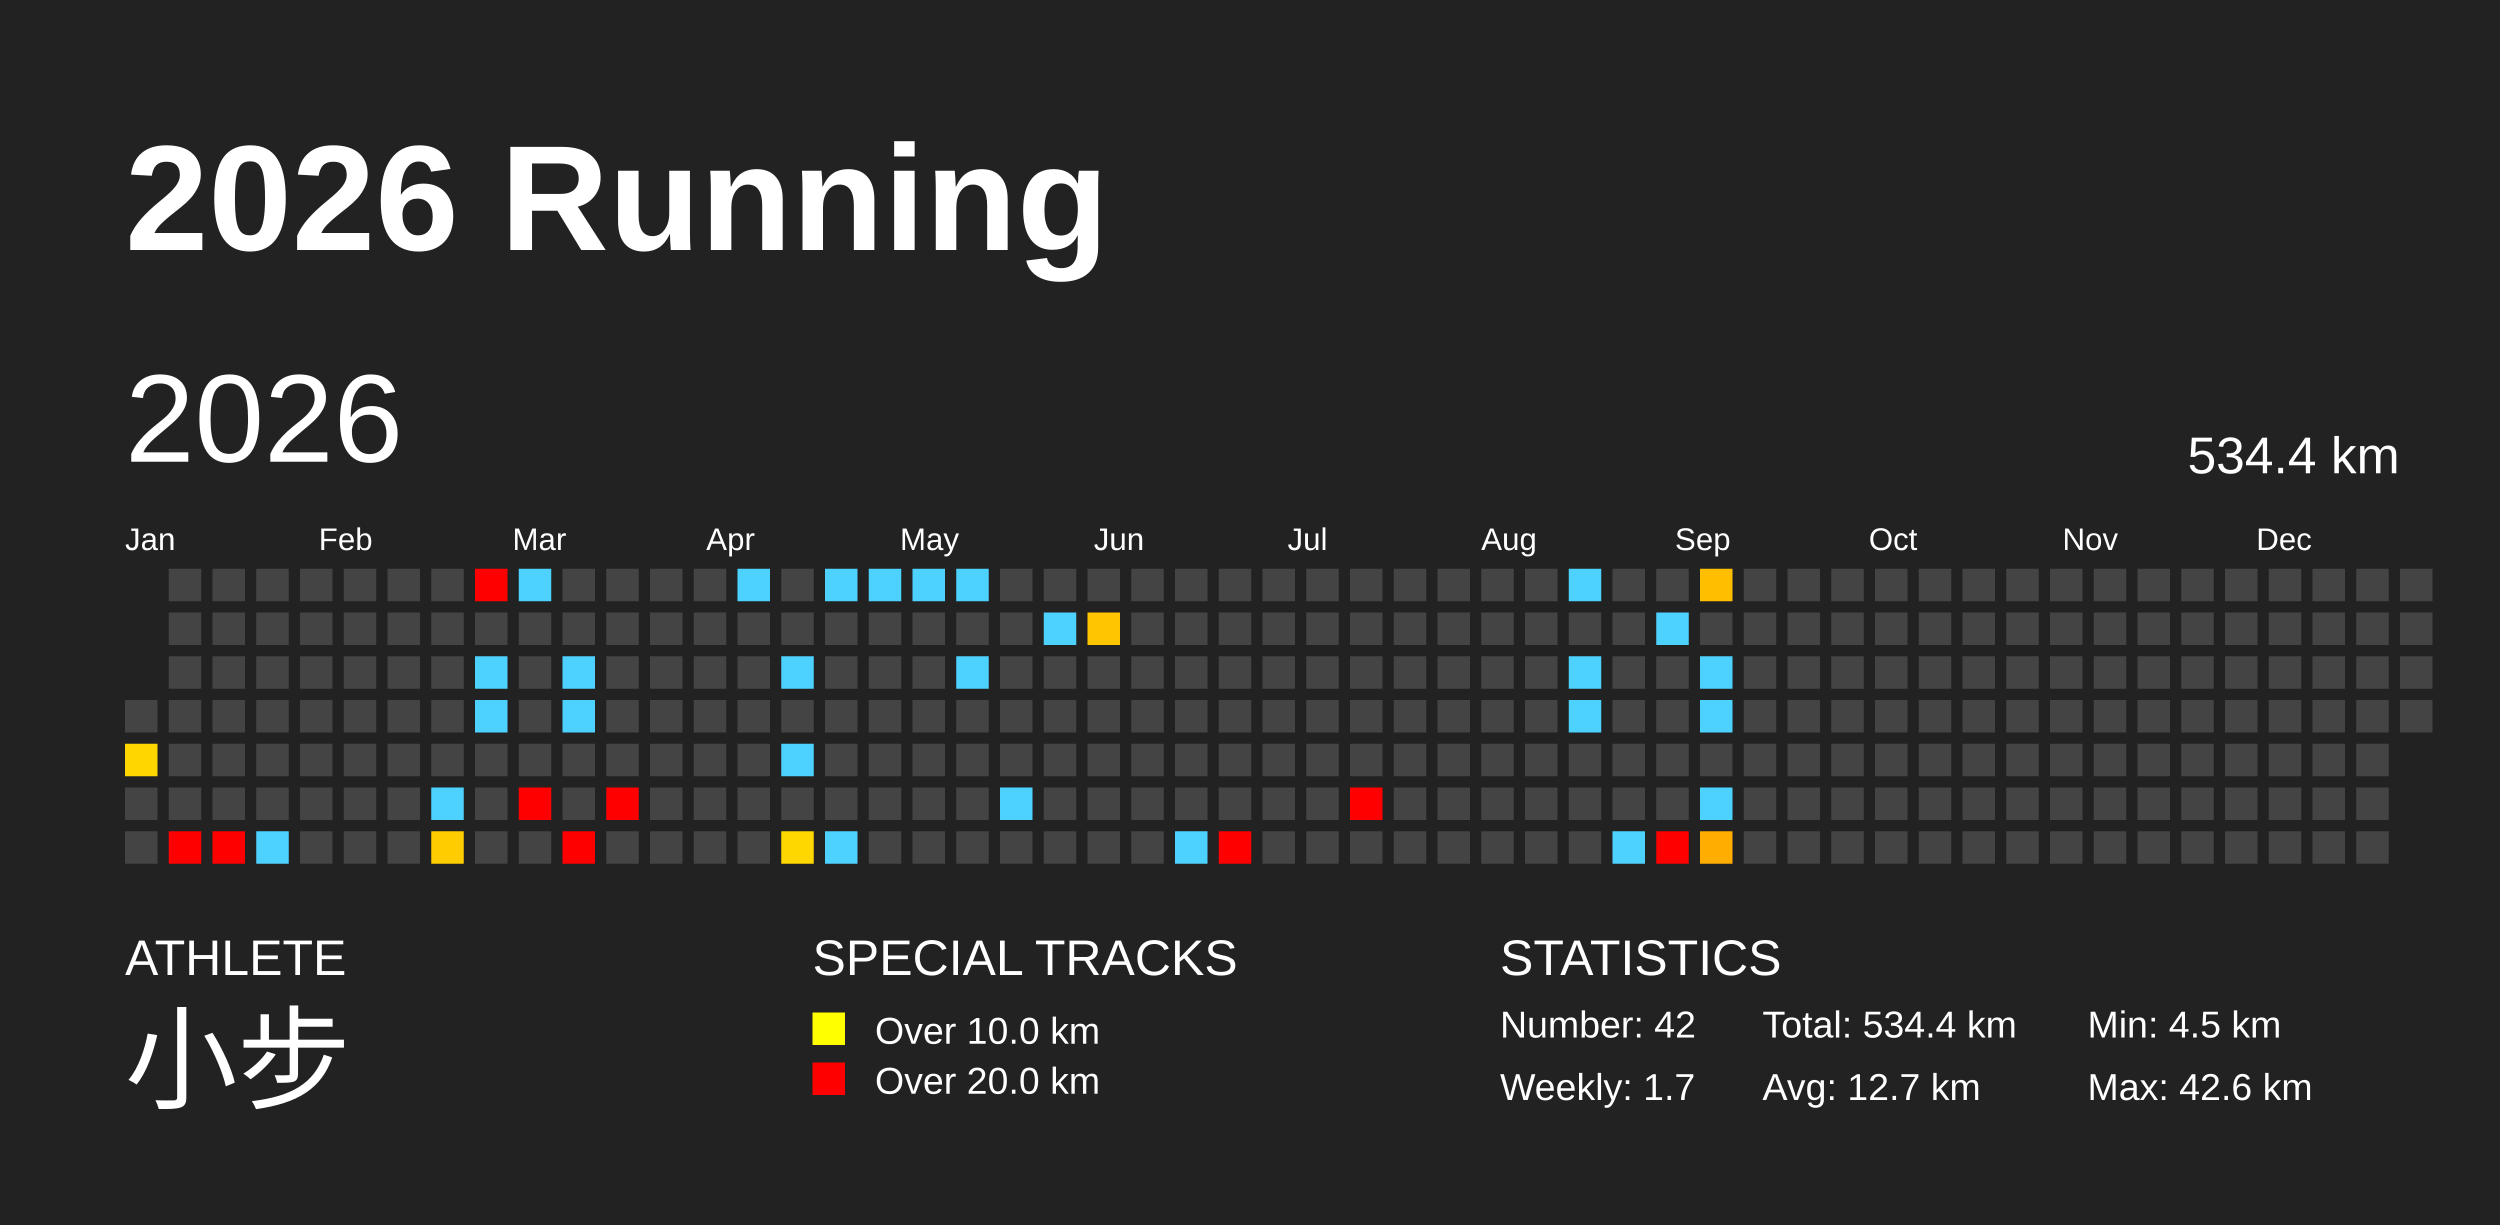
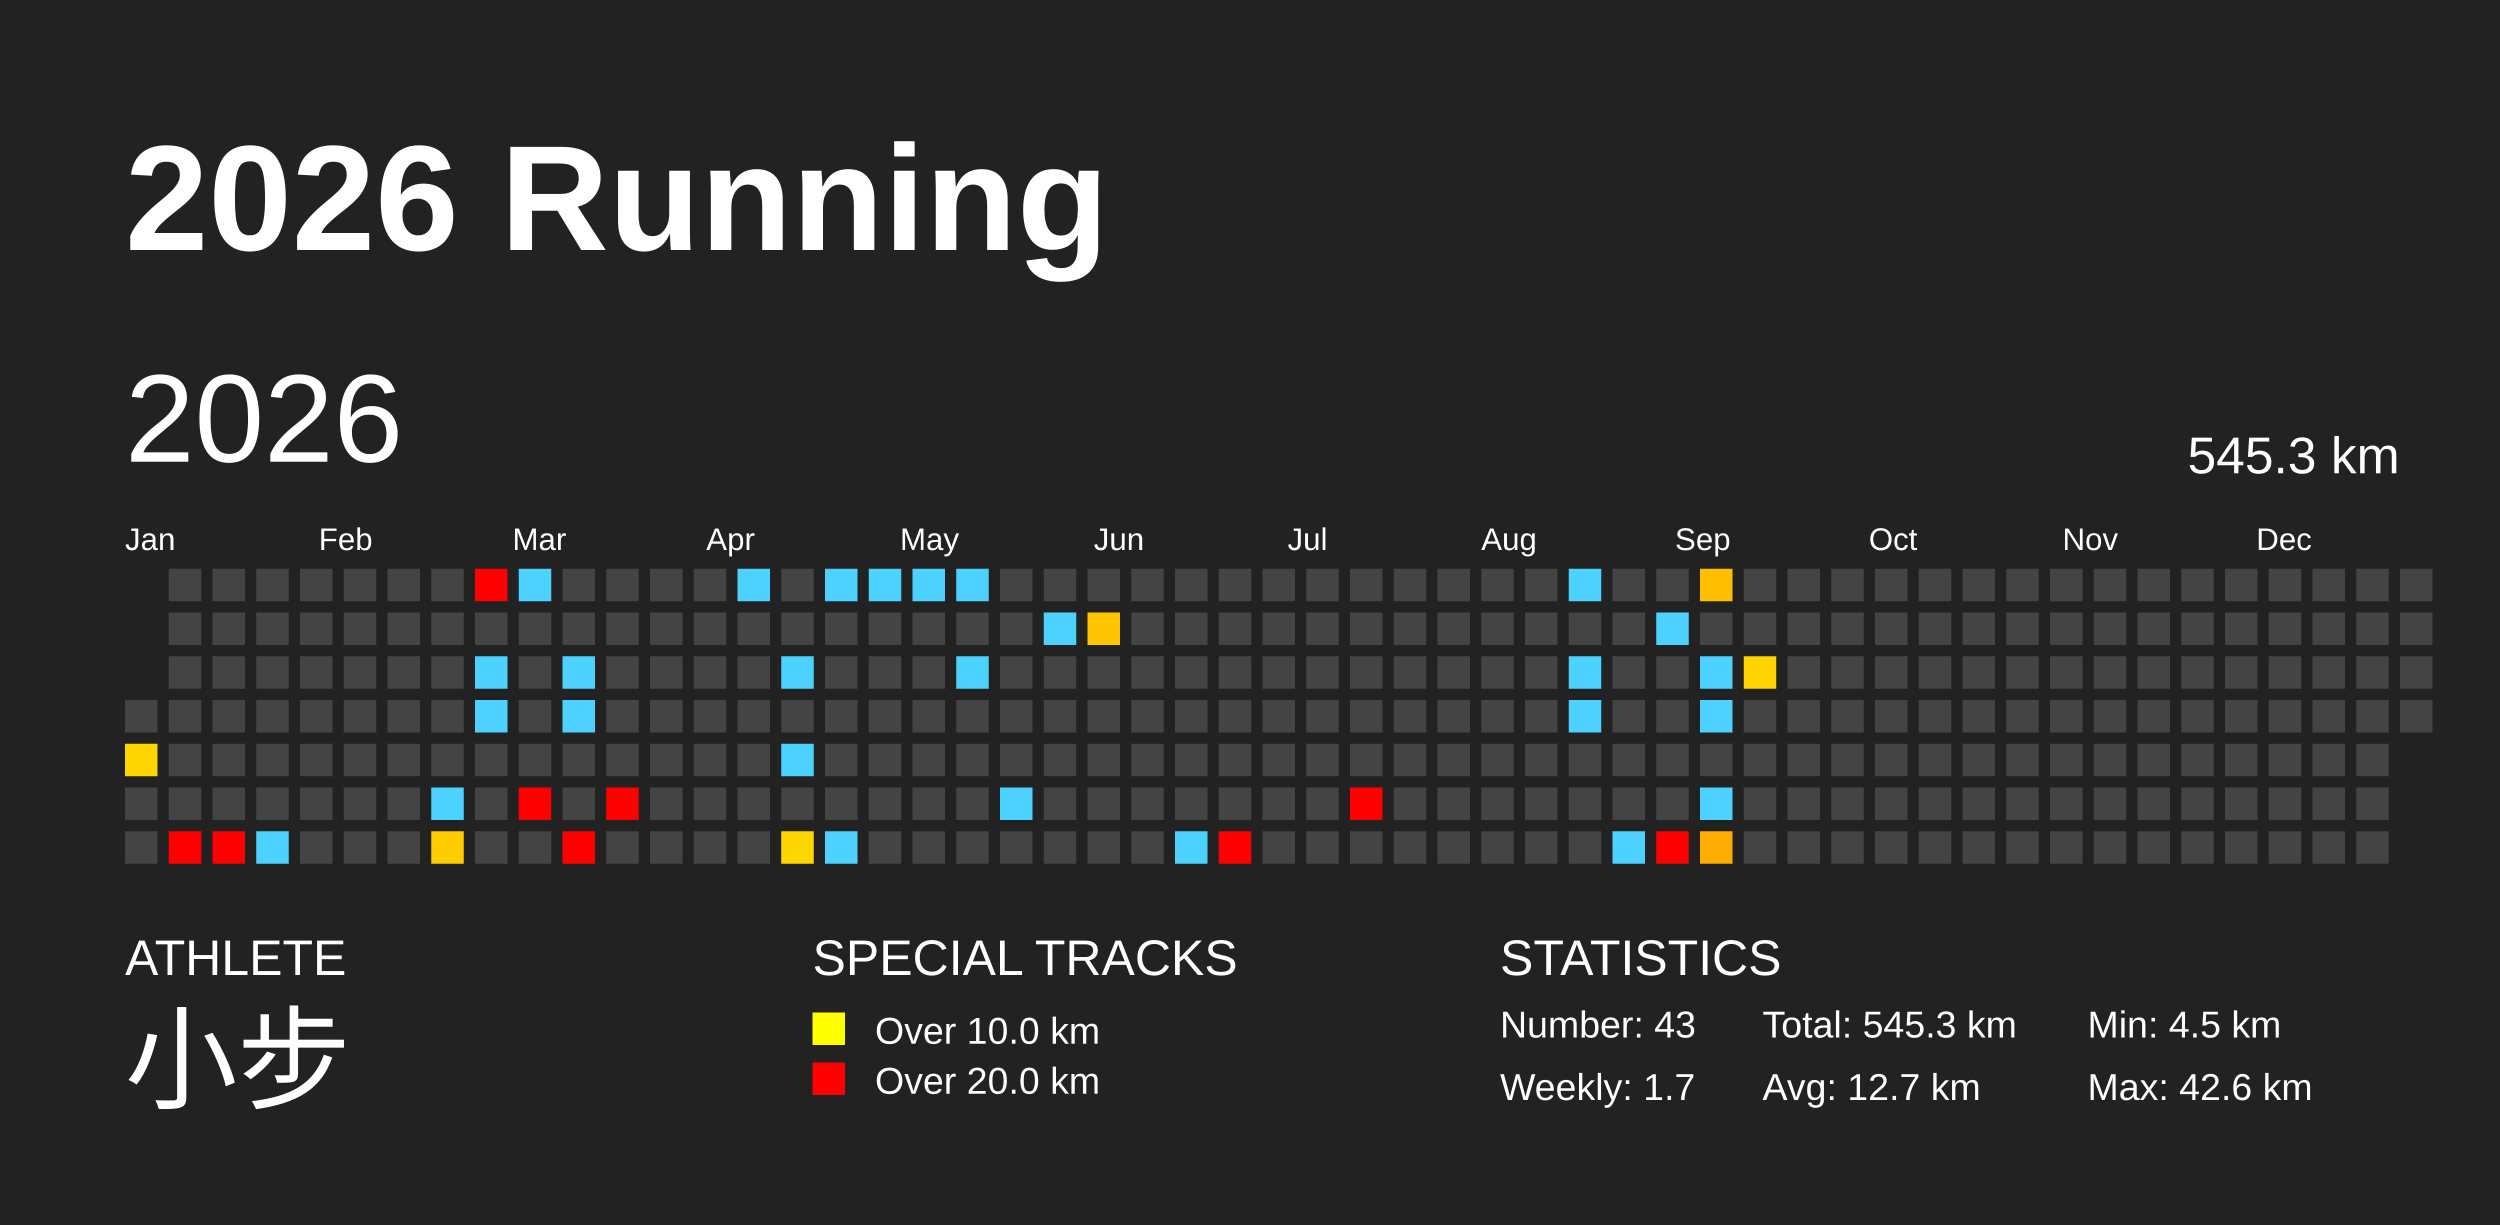
<svg xmlns="http://www.w3.org/2000/svg" baseProfile="full" height="98mm" version="1.1" viewBox="0,0,200,98" width="200mm">
  <defs />
  <rect fill="#222222" height="98" width="200" x="0" y="0" />
  <text fill="#FFFFFF" style="font-size:12px; font-family:Arial; font-weight:bold;" x="10" y="20">2026 Running</text>
  <text fill="#FFFFFF" style="font-size:4px; font-family:Arial" x="10" y="78">ATHLETE</text>
  <text fill="#FFFFFF" style="font-size:9px; font-family:Arial" x="10" y="88">小步</text>
  <text fill="#FFFFFF" style="font-size:4px; font-family:Arial" x="65" y="78">SPECIAL TRACKS</text>
  <rect fill="yellow" height="2.6" width="2.6" x="65" y="81" />
  <text fill="#FFFFFF" style="font-size:3px; font-family:Arial" x="70" y="83.5">Over 10.0 km</text>
  <rect fill="red" height="2.6" width="2.6" x="65" y="85" />
  <text fill="#FFFFFF" style="font-size:3px; font-family:Arial" x="70" y="87.5">Over 20.0 km</text>
  <text fill="#FFFFFF" style="font-size:4px; font-family:Arial" x="120" y="78">STATISTICS</text>
-   <text fill="#FFFFFF" style="font-size:3px; font-family:Arial" x="120" y="83">Number: 42</text>
+   <text fill="#FFFFFF" style="font-size:3px; font-family:Arial" x="120" y="83">Number: 43</text>
  <text fill="#FFFFFF" style="font-size:3px; font-family:Arial" x="120" y="88">Weekly: 1.7</text>
-   <text fill="#FFFFFF" style="font-size:3px; font-family:Arial" x="141" y="83">Total: 534.4 km</text>
+   <text fill="#FFFFFF" style="font-size:3px; font-family:Arial" x="141" y="83">Total: 545.3 km</text>
  <text fill="#FFFFFF" style="font-size:3px; font-family:Arial" x="141" y="88">Avg: 12.7 km</text>
  <text fill="#FFFFFF" style="font-size:3px; font-family:Arial" x="167" y="83">Min: 4.5 km</text>
  <text fill="#FFFFFF" style="font-size:3px; font-family:Arial" x="167" y="88">Max: 42.6 km</text>
  <text dominant-baseline="hanging" fill="#FFFFFF" style="font-size:10.0px; font-family:Arial;" x="10" y="30">2026</text>
-   <text dominant-baseline="hanging" fill="#FFFFFF" style="font-size:4.125px; font-family:Arial;" x="175" y="35">534.4 km</text>
+   <text dominant-baseline="hanging" fill="#FFFFFF" style="font-size:4.125px; font-family:Arial;" x="175" y="35">545.3 km</text>
  <text fill="#FFFFFF" style="font-size:2.5px; font-family:Arial" x="10.0" y="44">Jan</text>
  <text fill="#FFFFFF" style="font-size:2.5px; font-family:Arial" x="25.5" y="44">Feb</text>
  <text fill="#FFFFFF" style="font-size:2.5px; font-family:Arial" x="41.0" y="44">Mar</text>
  <text fill="#FFFFFF" style="font-size:2.5px; font-family:Arial" x="56.5" y="44">Apr</text>
  <text fill="#FFFFFF" style="font-size:2.5px; font-family:Arial" x="72.0" y="44">May</text>
  <text fill="#FFFFFF" style="font-size:2.5px; font-family:Arial" x="87.5" y="44">Jun</text>
  <text fill="#FFFFFF" style="font-size:2.5px; font-family:Arial" x="103.0" y="44">Jul</text>
  <text fill="#FFFFFF" style="font-size:2.5px; font-family:Arial" x="118.5" y="44">Aug</text>
  <text fill="#FFFFFF" style="font-size:2.5px; font-family:Arial" x="134.0" y="44">Sep</text>
  <text fill="#FFFFFF" style="font-size:2.5px; font-family:Arial" x="149.5" y="44">Oct</text>
  <text fill="#FFFFFF" style="font-size:2.5px; font-family:Arial" x="165.0" y="44">Nov</text>
  <text fill="#FFFFFF" style="font-size:2.5px; font-family:Arial" x="180.5" y="44">Dec</text>
  <rect fill="#444444" height="2.6" width="2.6" x="10.0" y="56.0" />
  <rect fill="#ffd600" height="2.6" width="2.6" x="10.0" y="59.5" />
  <rect fill="#444444" height="2.6" width="2.6" x="10.0" y="63.0" />
  <rect fill="#444444" height="2.6" width="2.6" x="10.0" y="66.5" />
  <rect fill="#444444" height="2.6" width="2.6" x="13.5" y="45.5" />
  <rect fill="#444444" height="2.6" width="2.6" x="13.5" y="49.0" />
  <rect fill="#444444" height="2.6" width="2.6" x="13.5" y="52.5" />
  <rect fill="#444444" height="2.6" width="2.6" x="13.5" y="56.0" />
  <rect fill="#444444" height="2.6" width="2.6" x="13.5" y="59.5" />
  <rect fill="#444444" height="2.6" width="2.6" x="13.5" y="63.0" />
  <rect fill="red" height="2.6" width="2.6" x="13.5" y="66.5" />
  <rect fill="#444444" height="2.6" width="2.6" x="17.0" y="45.5" />
  <rect fill="#444444" height="2.6" width="2.6" x="17.0" y="49.0" />
  <rect fill="#444444" height="2.6" width="2.6" x="17.0" y="52.5" />
  <rect fill="#444444" height="2.6" width="2.6" x="17.0" y="56.0" />
  <rect fill="#444444" height="2.6" width="2.6" x="17.0" y="59.5" />
  <rect fill="#444444" height="2.6" width="2.6" x="17.0" y="63.0" />
  <rect fill="red" height="2.6" width="2.6" x="17.0" y="66.5" />
  <rect fill="#444444" height="2.6" width="2.6" x="20.5" y="45.5" />
  <rect fill="#444444" height="2.6" width="2.6" x="20.5" y="49.0" />
  <rect fill="#444444" height="2.6" width="2.6" x="20.5" y="52.5" />
  <rect fill="#444444" height="2.6" width="2.6" x="20.5" y="56.0" />
  <rect fill="#444444" height="2.6" width="2.6" x="20.5" y="59.5" />
  <rect fill="#444444" height="2.6" width="2.6" x="20.5" y="63.0" />
  <rect fill="#4dd2ff" height="2.6" width="2.6" x="20.5" y="66.5" />
  <rect fill="#444444" height="2.6" width="2.6" x="24.0" y="45.5" />
  <rect fill="#444444" height="2.6" width="2.6" x="24.0" y="49.0" />
  <rect fill="#444444" height="2.6" width="2.6" x="24.0" y="52.5" />
  <rect fill="#444444" height="2.6" width="2.6" x="24.0" y="56.0" />
  <rect fill="#444444" height="2.6" width="2.6" x="24.0" y="59.5" />
  <rect fill="#444444" height="2.6" width="2.6" x="24.0" y="63.0" />
  <rect fill="#444444" height="2.6" width="2.6" x="24.0" y="66.5" />
  <rect fill="#444444" height="2.6" width="2.6" x="27.5" y="45.5" />
  <rect fill="#444444" height="2.6" width="2.6" x="27.5" y="49.0" />
  <rect fill="#444444" height="2.6" width="2.6" x="27.5" y="52.5" />
  <rect fill="#444444" height="2.6" width="2.6" x="27.5" y="56.0" />
  <rect fill="#444444" height="2.6" width="2.6" x="27.5" y="59.5" />
  <rect fill="#444444" height="2.6" width="2.6" x="27.5" y="63.0" />
  <rect fill="#444444" height="2.6" width="2.6" x="27.5" y="66.5" />
  <rect fill="#444444" height="2.6" width="2.6" x="31.0" y="45.5" />
  <rect fill="#444444" height="2.6" width="2.6" x="31.0" y="49.0" />
  <rect fill="#444444" height="2.6" width="2.6" x="31.0" y="52.5" />
  <rect fill="#444444" height="2.6" width="2.6" x="31.0" y="56.0" />
  <rect fill="#444444" height="2.6" width="2.6" x="31.0" y="59.5" />
  <rect fill="#444444" height="2.6" width="2.6" x="31.0" y="63.0" />
  <rect fill="#444444" height="2.6" width="2.6" x="31.0" y="66.5" />
  <rect fill="#444444" height="2.6" width="2.6" x="34.5" y="45.5" />
  <rect fill="#444444" height="2.6" width="2.6" x="34.5" y="49.0" />
  <rect fill="#444444" height="2.6" width="2.6" x="34.5" y="52.5" />
  <rect fill="#444444" height="2.6" width="2.6" x="34.5" y="56.0" />
  <rect fill="#444444" height="2.6" width="2.6" x="34.5" y="59.5" />
  <rect fill="#4dd2ff" height="2.6" width="2.6" x="34.5" y="63.0" />
  <rect fill="#ffcc00" height="2.6" width="2.6" x="34.5" y="66.5" />
  <rect fill="red" height="2.6" width="2.6" x="38.0" y="45.5" />
  <rect fill="#444444" height="2.6" width="2.6" x="38.0" y="49.0" />
  <rect fill="#4dd2ff" height="2.6" width="2.6" x="38.0" y="52.5" />
  <rect fill="#4dd2ff" height="2.6" width="2.6" x="38.0" y="56.0" />
  <rect fill="#444444" height="2.6" width="2.6" x="38.0" y="59.5" />
  <rect fill="#444444" height="2.6" width="2.6" x="38.0" y="63.0" />
  <rect fill="#444444" height="2.6" width="2.6" x="38.0" y="66.5" />
  <rect fill="#4dd2ff" height="2.6" width="2.6" x="41.5" y="45.5" />
  <rect fill="#444444" height="2.6" width="2.6" x="41.5" y="49.0" />
  <rect fill="#444444" height="2.6" width="2.6" x="41.5" y="52.5" />
  <rect fill="#444444" height="2.6" width="2.6" x="41.5" y="56.0" />
  <rect fill="#444444" height="2.6" width="2.6" x="41.5" y="59.5" />
  <rect fill="red" height="2.6" width="2.6" x="41.5" y="63.0" />
  <rect fill="#444444" height="2.6" width="2.6" x="41.5" y="66.5" />
  <rect fill="#444444" height="2.6" width="2.6" x="45.0" y="45.5" />
  <rect fill="#444444" height="2.6" width="2.6" x="45.0" y="49.0" />
  <rect fill="#4dd2ff" height="2.6" width="2.6" x="45.0" y="52.5" />
  <rect fill="#4dd2ff" height="2.6" width="2.6" x="45.0" y="56.0" />
  <rect fill="#444444" height="2.6" width="2.6" x="45.0" y="59.5" />
  <rect fill="#444444" height="2.6" width="2.6" x="45.0" y="63.0" />
  <rect fill="red" height="2.6" width="2.6" x="45.0" y="66.5" />
  <rect fill="#444444" height="2.6" width="2.6" x="48.5" y="45.5" />
  <rect fill="#444444" height="2.6" width="2.6" x="48.5" y="49.0" />
  <rect fill="#444444" height="2.6" width="2.6" x="48.5" y="52.5" />
  <rect fill="#444444" height="2.6" width="2.6" x="48.5" y="56.0" />
  <rect fill="#444444" height="2.6" width="2.6" x="48.5" y="59.5" />
  <rect fill="red" height="2.6" width="2.6" x="48.5" y="63.0" />
  <rect fill="#444444" height="2.6" width="2.6" x="48.5" y="66.5" />
  <rect fill="#444444" height="2.6" width="2.6" x="52.0" y="45.5" />
  <rect fill="#444444" height="2.6" width="2.6" x="52.0" y="49.0" />
  <rect fill="#444444" height="2.6" width="2.6" x="52.0" y="52.5" />
  <rect fill="#444444" height="2.6" width="2.6" x="52.0" y="56.0" />
  <rect fill="#444444" height="2.6" width="2.6" x="52.0" y="59.5" />
  <rect fill="#444444" height="2.6" width="2.6" x="52.0" y="63.0" />
  <rect fill="#444444" height="2.6" width="2.6" x="52.0" y="66.5" />
  <rect fill="#444444" height="2.6" width="2.6" x="55.5" y="45.5" />
  <rect fill="#444444" height="2.6" width="2.6" x="55.5" y="49.0" />
  <rect fill="#444444" height="2.6" width="2.6" x="55.5" y="52.5" />
  <rect fill="#444444" height="2.6" width="2.6" x="55.5" y="56.0" />
  <rect fill="#444444" height="2.6" width="2.6" x="55.5" y="59.5" />
  <rect fill="#444444" height="2.6" width="2.6" x="55.5" y="63.0" />
  <rect fill="#444444" height="2.6" width="2.6" x="55.5" y="66.5" />
  <rect fill="#4dd2ff" height="2.6" width="2.6" x="59.0" y="45.5" />
  <rect fill="#444444" height="2.6" width="2.6" x="59.0" y="49.0" />
  <rect fill="#444444" height="2.6" width="2.6" x="59.0" y="52.5" />
  <rect fill="#444444" height="2.6" width="2.6" x="59.0" y="56.0" />
  <rect fill="#444444" height="2.6" width="2.6" x="59.0" y="59.5" />
  <rect fill="#444444" height="2.6" width="2.6" x="59.0" y="63.0" />
  <rect fill="#444444" height="2.6" width="2.6" x="59.0" y="66.5" />
  <rect fill="#444444" height="2.6" width="2.6" x="62.5" y="45.5" />
  <rect fill="#444444" height="2.6" width="2.6" x="62.5" y="49.0" />
  <rect fill="#4dd2ff" height="2.6" width="2.6" x="62.5" y="52.5" />
  <rect fill="#444444" height="2.6" width="2.6" x="62.5" y="56.0" />
  <rect fill="#4dd2ff" height="2.6" width="2.6" x="62.5" y="59.5" />
  <rect fill="#444444" height="2.6" width="2.6" x="62.5" y="63.0" />
  <rect fill="#ffd700" height="2.6" width="2.6" x="62.5" y="66.5" />
  <rect fill="#4dd2ff" height="2.6" width="2.6" x="66.0" y="45.5" />
  <rect fill="#444444" height="2.6" width="2.6" x="66.0" y="49.0" />
  <rect fill="#444444" height="2.6" width="2.6" x="66.0" y="52.5" />
  <rect fill="#444444" height="2.6" width="2.6" x="66.0" y="56.0" />
  <rect fill="#444444" height="2.6" width="2.6" x="66.0" y="59.5" />
  <rect fill="#444444" height="2.6" width="2.6" x="66.0" y="63.0" />
  <rect fill="#4dd2ff" height="2.6" width="2.6" x="66.0" y="66.5" />
  <rect fill="#4dd2ff" height="2.6" width="2.6" x="69.5" y="45.5" />
  <rect fill="#444444" height="2.6" width="2.6" x="69.5" y="49.0" />
  <rect fill="#444444" height="2.6" width="2.6" x="69.5" y="52.5" />
  <rect fill="#444444" height="2.6" width="2.6" x="69.5" y="56.0" />
  <rect fill="#444444" height="2.6" width="2.6" x="69.5" y="59.5" />
  <rect fill="#444444" height="2.6" width="2.6" x="69.5" y="63.0" />
  <rect fill="#444444" height="2.6" width="2.6" x="69.5" y="66.5" />
  <rect fill="#4dd2ff" height="2.6" width="2.6" x="73.0" y="45.5" />
  <rect fill="#444444" height="2.6" width="2.6" x="73.0" y="49.0" />
  <rect fill="#444444" height="2.6" width="2.6" x="73.0" y="52.5" />
  <rect fill="#444444" height="2.6" width="2.6" x="73.0" y="56.0" />
  <rect fill="#444444" height="2.6" width="2.6" x="73.0" y="59.5" />
  <rect fill="#444444" height="2.6" width="2.6" x="73.0" y="63.0" />
  <rect fill="#444444" height="2.6" width="2.6" x="73.0" y="66.5" />
  <rect fill="#4dd2ff" height="2.6" width="2.6" x="76.5" y="45.5" />
  <rect fill="#444444" height="2.6" width="2.6" x="76.5" y="49.0" />
  <rect fill="#4dd2ff" height="2.6" width="2.6" x="76.5" y="52.5" />
  <rect fill="#444444" height="2.6" width="2.6" x="76.5" y="56.0" />
  <rect fill="#444444" height="2.6" width="2.6" x="76.5" y="59.5" />
  <rect fill="#444444" height="2.6" width="2.6" x="76.5" y="63.0" />
  <rect fill="#444444" height="2.6" width="2.6" x="76.5" y="66.5" />
  <rect fill="#444444" height="2.6" width="2.6" x="80.0" y="45.5" />
  <rect fill="#444444" height="2.6" width="2.6" x="80.0" y="49.0" />
  <rect fill="#444444" height="2.6" width="2.6" x="80.0" y="52.5" />
  <rect fill="#444444" height="2.6" width="2.6" x="80.0" y="56.0" />
  <rect fill="#444444" height="2.6" width="2.6" x="80.0" y="59.5" />
  <rect fill="#4dd2ff" height="2.6" width="2.6" x="80.0" y="63.0" />
  <rect fill="#444444" height="2.6" width="2.6" x="80.0" y="66.5" />
  <rect fill="#444444" height="2.6" width="2.6" x="83.5" y="45.5" />
  <rect fill="#4dd2ff" height="2.6" width="2.6" x="83.5" y="49.0" />
  <rect fill="#444444" height="2.6" width="2.6" x="83.5" y="52.5" />
  <rect fill="#444444" height="2.6" width="2.6" x="83.5" y="56.0" />
  <rect fill="#444444" height="2.6" width="2.6" x="83.5" y="59.5" />
  <rect fill="#444444" height="2.6" width="2.6" x="83.5" y="63.0" />
  <rect fill="#444444" height="2.6" width="2.6" x="83.5" y="66.5" />
  <rect fill="#444444" height="2.6" width="2.6" x="87.0" y="45.5" />
  <rect fill="#ffc500" height="2.6" width="2.6" x="87.0" y="49.0" />
  <rect fill="#444444" height="2.6" width="2.6" x="87.0" y="52.5" />
  <rect fill="#444444" height="2.6" width="2.6" x="87.0" y="56.0" />
  <rect fill="#444444" height="2.6" width="2.6" x="87.0" y="59.5" />
  <rect fill="#444444" height="2.6" width="2.6" x="87.0" y="63.0" />
  <rect fill="#444444" height="2.6" width="2.6" x="87.0" y="66.5" />
  <rect fill="#444444" height="2.6" width="2.6" x="90.5" y="45.5" />
  <rect fill="#444444" height="2.6" width="2.6" x="90.5" y="49.0" />
  <rect fill="#444444" height="2.6" width="2.6" x="90.5" y="52.5" />
  <rect fill="#444444" height="2.6" width="2.6" x="90.5" y="56.0" />
  <rect fill="#444444" height="2.6" width="2.6" x="90.5" y="59.5" />
  <rect fill="#444444" height="2.6" width="2.6" x="90.5" y="63.0" />
  <rect fill="#444444" height="2.6" width="2.6" x="90.5" y="66.5" />
  <rect fill="#444444" height="2.6" width="2.6" x="94.0" y="45.5" />
  <rect fill="#444444" height="2.6" width="2.6" x="94.0" y="49.0" />
  <rect fill="#444444" height="2.6" width="2.6" x="94.0" y="52.5" />
  <rect fill="#444444" height="2.6" width="2.6" x="94.0" y="56.0" />
  <rect fill="#444444" height="2.6" width="2.6" x="94.0" y="59.5" />
  <rect fill="#444444" height="2.6" width="2.6" x="94.0" y="63.0" />
  <rect fill="#4dd2ff" height="2.6" width="2.6" x="94.0" y="66.5" />
  <rect fill="#444444" height="2.6" width="2.6" x="97.5" y="45.5" />
  <rect fill="#444444" height="2.6" width="2.6" x="97.5" y="49.0" />
  <rect fill="#444444" height="2.6" width="2.6" x="97.5" y="52.5" />
  <rect fill="#444444" height="2.6" width="2.6" x="97.5" y="56.0" />
  <rect fill="#444444" height="2.6" width="2.6" x="97.5" y="59.5" />
  <rect fill="#444444" height="2.6" width="2.6" x="97.5" y="63.0" />
  <rect fill="red" height="2.6" width="2.6" x="97.5" y="66.5" />
  <rect fill="#444444" height="2.6" width="2.6" x="101.0" y="45.5" />
  <rect fill="#444444" height="2.6" width="2.6" x="101.0" y="49.0" />
  <rect fill="#444444" height="2.6" width="2.6" x="101.0" y="52.5" />
  <rect fill="#444444" height="2.6" width="2.6" x="101.0" y="56.0" />
  <rect fill="#444444" height="2.6" width="2.6" x="101.0" y="59.5" />
  <rect fill="#444444" height="2.6" width="2.6" x="101.0" y="63.0" />
  <rect fill="#444444" height="2.6" width="2.6" x="101.0" y="66.5" />
  <rect fill="#444444" height="2.6" width="2.6" x="104.5" y="45.5" />
  <rect fill="#444444" height="2.6" width="2.6" x="104.5" y="49.0" />
  <rect fill="#444444" height="2.6" width="2.6" x="104.5" y="52.5" />
  <rect fill="#444444" height="2.6" width="2.6" x="104.5" y="56.0" />
  <rect fill="#444444" height="2.6" width="2.6" x="104.5" y="59.5" />
  <rect fill="#444444" height="2.6" width="2.6" x="104.5" y="63.0" />
  <rect fill="#444444" height="2.6" width="2.6" x="104.5" y="66.5" />
  <rect fill="#444444" height="2.6" width="2.6" x="108.0" y="45.5" />
  <rect fill="#444444" height="2.6" width="2.6" x="108.0" y="49.0" />
  <rect fill="#444444" height="2.6" width="2.6" x="108.0" y="52.5" />
  <rect fill="#444444" height="2.6" width="2.6" x="108.0" y="56.0" />
  <rect fill="#444444" height="2.6" width="2.6" x="108.0" y="59.5" />
  <rect fill="red" height="2.6" width="2.6" x="108.0" y="63.0" />
  <rect fill="#444444" height="2.6" width="2.6" x="108.0" y="66.5" />
  <rect fill="#444444" height="2.6" width="2.6" x="111.5" y="45.5" />
  <rect fill="#444444" height="2.6" width="2.6" x="111.5" y="49.0" />
  <rect fill="#444444" height="2.6" width="2.6" x="111.5" y="52.5" />
  <rect fill="#444444" height="2.6" width="2.6" x="111.5" y="56.0" />
  <rect fill="#444444" height="2.6" width="2.6" x="111.5" y="59.5" />
  <rect fill="#444444" height="2.6" width="2.6" x="111.5" y="63.0" />
  <rect fill="#444444" height="2.6" width="2.6" x="111.5" y="66.5" />
  <rect fill="#444444" height="2.6" width="2.6" x="115.0" y="45.5" />
  <rect fill="#444444" height="2.6" width="2.6" x="115.0" y="49.0" />
  <rect fill="#444444" height="2.6" width="2.6" x="115.0" y="52.5" />
  <rect fill="#444444" height="2.6" width="2.6" x="115.0" y="56.0" />
  <rect fill="#444444" height="2.6" width="2.6" x="115.0" y="59.5" />
  <rect fill="#444444" height="2.6" width="2.6" x="115.0" y="63.0" />
  <rect fill="#444444" height="2.6" width="2.6" x="115.0" y="66.5" />
  <rect fill="#444444" height="2.6" width="2.6" x="118.5" y="45.5" />
  <rect fill="#444444" height="2.6" width="2.6" x="118.5" y="49.0" />
  <rect fill="#444444" height="2.6" width="2.6" x="118.5" y="52.5" />
  <rect fill="#444444" height="2.6" width="2.6" x="118.5" y="56.0" />
  <rect fill="#444444" height="2.6" width="2.6" x="118.5" y="59.5" />
  <rect fill="#444444" height="2.6" width="2.6" x="118.5" y="63.0" />
  <rect fill="#444444" height="2.6" width="2.6" x="118.5" y="66.5" />
  <rect fill="#444444" height="2.6" width="2.6" x="122.0" y="45.5" />
  <rect fill="#444444" height="2.6" width="2.6" x="122.0" y="49.0" />
  <rect fill="#444444" height="2.6" width="2.6" x="122.0" y="52.5" />
  <rect fill="#444444" height="2.6" width="2.6" x="122.0" y="56.0" />
  <rect fill="#444444" height="2.6" width="2.6" x="122.0" y="59.5" />
  <rect fill="#444444" height="2.6" width="2.6" x="122.0" y="63.0" />
  <rect fill="#444444" height="2.6" width="2.6" x="122.0" y="66.5" />
  <rect fill="#4dd2ff" height="2.6" width="2.6" x="125.5" y="45.5" />
  <rect fill="#444444" height="2.6" width="2.6" x="125.5" y="49.0" />
  <rect fill="#4dd2ff" height="2.6" width="2.6" x="125.5" y="52.5" />
  <rect fill="#4dd2ff" height="2.6" width="2.6" x="125.5" y="56.0" />
  <rect fill="#444444" height="2.6" width="2.6" x="125.5" y="59.5" />
  <rect fill="#444444" height="2.6" width="2.6" x="125.5" y="63.0" />
  <rect fill="#444444" height="2.6" width="2.6" x="125.5" y="66.5" />
  <rect fill="#444444" height="2.6" width="2.6" x="129.0" y="45.5" />
  <rect fill="#444444" height="2.6" width="2.6" x="129.0" y="49.0" />
  <rect fill="#444444" height="2.6" width="2.6" x="129.0" y="52.5" />
  <rect fill="#444444" height="2.6" width="2.6" x="129.0" y="56.0" />
  <rect fill="#444444" height="2.6" width="2.6" x="129.0" y="59.5" />
  <rect fill="#444444" height="2.6" width="2.6" x="129.0" y="63.0" />
  <rect fill="#4dd2ff" height="2.6" width="2.6" x="129.0" y="66.5" />
  <rect fill="#444444" height="2.6" width="2.6" x="132.5" y="45.5" />
  <rect fill="#4dd2ff" height="2.6" width="2.6" x="132.5" y="49.0" />
  <rect fill="#444444" height="2.6" width="2.6" x="132.5" y="52.5" />
  <rect fill="#444444" height="2.6" width="2.6" x="132.5" y="56.0" />
  <rect fill="#444444" height="2.6" width="2.6" x="132.5" y="59.5" />
  <rect fill="#444444" height="2.6" width="2.6" x="132.5" y="63.0" />
  <rect fill="red" height="2.6" width="2.6" x="132.5" y="66.5" />
  <rect fill="#ffbf00" height="2.6" width="2.6" x="136.0" y="45.5" />
  <rect fill="#444444" height="2.6" width="2.6" x="136.0" y="49.0" />
  <rect fill="#4dd2ff" height="2.6" width="2.6" x="136.0" y="52.5" />
  <rect fill="#4dd2ff" height="2.6" width="2.6" x="136.0" y="56.0" />
  <rect fill="#444444" height="2.6" width="2.6" x="136.0" y="59.5" />
  <rect fill="#4dd2ff" height="2.6" width="2.6" x="136.0" y="63.0" />
  <rect fill="#ffad00" height="2.6" width="2.6" x="136.0" y="66.5" />
  <rect fill="#444444" height="2.6" width="2.6" x="139.5" y="45.5" />
  <rect fill="#444444" height="2.6" width="2.6" x="139.5" y="49.0" />
-   <rect fill="#444444" height="2.6" width="2.6" x="139.5" y="52.5" />
+   <rect fill="#ffd400" height="2.6" width="2.6" x="139.5" y="52.5" />
  <rect fill="#444444" height="2.6" width="2.6" x="139.5" y="56.0" />
  <rect fill="#444444" height="2.6" width="2.6" x="139.5" y="59.5" />
  <rect fill="#444444" height="2.6" width="2.6" x="139.5" y="63.0" />
  <rect fill="#444444" height="2.6" width="2.6" x="139.5" y="66.5" />
  <rect fill="#444444" height="2.6" width="2.6" x="143.0" y="45.5" />
  <rect fill="#444444" height="2.6" width="2.6" x="143.0" y="49.0" />
  <rect fill="#444444" height="2.6" width="2.6" x="143.0" y="52.5" />
  <rect fill="#444444" height="2.6" width="2.6" x="143.0" y="56.0" />
  <rect fill="#444444" height="2.6" width="2.6" x="143.0" y="59.5" />
  <rect fill="#444444" height="2.6" width="2.6" x="143.0" y="63.0" />
  <rect fill="#444444" height="2.6" width="2.6" x="143.0" y="66.5" />
  <rect fill="#444444" height="2.6" width="2.6" x="146.5" y="45.5" />
  <rect fill="#444444" height="2.6" width="2.6" x="146.5" y="49.0" />
  <rect fill="#444444" height="2.6" width="2.6" x="146.5" y="52.5" />
  <rect fill="#444444" height="2.6" width="2.6" x="146.5" y="56.0" />
  <rect fill="#444444" height="2.6" width="2.6" x="146.5" y="59.5" />
  <rect fill="#444444" height="2.6" width="2.6" x="146.5" y="63.0" />
  <rect fill="#444444" height="2.6" width="2.6" x="146.5" y="66.5" />
  <rect fill="#444444" height="2.6" width="2.6" x="150.0" y="45.5" />
  <rect fill="#444444" height="2.6" width="2.6" x="150.0" y="49.0" />
  <rect fill="#444444" height="2.6" width="2.6" x="150.0" y="52.5" />
  <rect fill="#444444" height="2.6" width="2.6" x="150.0" y="56.0" />
  <rect fill="#444444" height="2.6" width="2.6" x="150.0" y="59.5" />
  <rect fill="#444444" height="2.6" width="2.6" x="150.0" y="63.0" />
  <rect fill="#444444" height="2.6" width="2.6" x="150.0" y="66.5" />
  <rect fill="#444444" height="2.6" width="2.6" x="153.5" y="45.5" />
  <rect fill="#444444" height="2.6" width="2.6" x="153.5" y="49.0" />
  <rect fill="#444444" height="2.6" width="2.6" x="153.5" y="52.5" />
  <rect fill="#444444" height="2.6" width="2.6" x="153.5" y="56.0" />
  <rect fill="#444444" height="2.6" width="2.6" x="153.5" y="59.5" />
  <rect fill="#444444" height="2.6" width="2.6" x="153.5" y="63.0" />
  <rect fill="#444444" height="2.6" width="2.6" x="153.5" y="66.5" />
  <rect fill="#444444" height="2.6" width="2.6" x="157.0" y="45.5" />
  <rect fill="#444444" height="2.6" width="2.6" x="157.0" y="49.0" />
  <rect fill="#444444" height="2.6" width="2.6" x="157.0" y="52.5" />
  <rect fill="#444444" height="2.6" width="2.6" x="157.0" y="56.0" />
  <rect fill="#444444" height="2.6" width="2.6" x="157.0" y="59.5" />
  <rect fill="#444444" height="2.6" width="2.6" x="157.0" y="63.0" />
  <rect fill="#444444" height="2.6" width="2.6" x="157.0" y="66.5" />
  <rect fill="#444444" height="2.6" width="2.6" x="160.5" y="45.5" />
  <rect fill="#444444" height="2.6" width="2.6" x="160.5" y="49.0" />
  <rect fill="#444444" height="2.6" width="2.6" x="160.5" y="52.5" />
  <rect fill="#444444" height="2.6" width="2.6" x="160.5" y="56.0" />
  <rect fill="#444444" height="2.6" width="2.6" x="160.5" y="59.5" />
  <rect fill="#444444" height="2.6" width="2.6" x="160.5" y="63.0" />
  <rect fill="#444444" height="2.6" width="2.6" x="160.5" y="66.5" />
  <rect fill="#444444" height="2.6" width="2.6" x="164.0" y="45.5" />
  <rect fill="#444444" height="2.6" width="2.6" x="164.0" y="49.0" />
  <rect fill="#444444" height="2.6" width="2.6" x="164.0" y="52.5" />
  <rect fill="#444444" height="2.6" width="2.6" x="164.0" y="56.0" />
  <rect fill="#444444" height="2.6" width="2.6" x="164.0" y="59.5" />
  <rect fill="#444444" height="2.6" width="2.6" x="164.0" y="63.0" />
  <rect fill="#444444" height="2.6" width="2.6" x="164.0" y="66.5" />
  <rect fill="#444444" height="2.6" width="2.6" x="167.5" y="45.5" />
  <rect fill="#444444" height="2.6" width="2.6" x="167.5" y="49.0" />
  <rect fill="#444444" height="2.6" width="2.6" x="167.5" y="52.5" />
  <rect fill="#444444" height="2.6" width="2.6" x="167.5" y="56.0" />
  <rect fill="#444444" height="2.6" width="2.6" x="167.5" y="59.5" />
  <rect fill="#444444" height="2.6" width="2.6" x="167.5" y="63.0" />
  <rect fill="#444444" height="2.6" width="2.6" x="167.5" y="66.5" />
  <rect fill="#444444" height="2.6" width="2.6" x="171.0" y="45.5" />
  <rect fill="#444444" height="2.6" width="2.6" x="171.0" y="49.0" />
  <rect fill="#444444" height="2.6" width="2.6" x="171.0" y="52.5" />
  <rect fill="#444444" height="2.6" width="2.6" x="171.0" y="56.0" />
  <rect fill="#444444" height="2.6" width="2.6" x="171.0" y="59.5" />
  <rect fill="#444444" height="2.6" width="2.6" x="171.0" y="63.0" />
  <rect fill="#444444" height="2.6" width="2.6" x="171.0" y="66.5" />
  <rect fill="#444444" height="2.6" width="2.6" x="174.5" y="45.5" />
  <rect fill="#444444" height="2.6" width="2.6" x="174.5" y="49.0" />
  <rect fill="#444444" height="2.6" width="2.6" x="174.5" y="52.5" />
  <rect fill="#444444" height="2.6" width="2.6" x="174.5" y="56.0" />
  <rect fill="#444444" height="2.6" width="2.6" x="174.5" y="59.5" />
  <rect fill="#444444" height="2.6" width="2.6" x="174.5" y="63.0" />
  <rect fill="#444444" height="2.6" width="2.6" x="174.5" y="66.5" />
  <rect fill="#444444" height="2.6" width="2.6" x="178.0" y="45.5" />
  <rect fill="#444444" height="2.6" width="2.6" x="178.0" y="49.0" />
  <rect fill="#444444" height="2.6" width="2.6" x="178.0" y="52.5" />
  <rect fill="#444444" height="2.6" width="2.6" x="178.0" y="56.0" />
  <rect fill="#444444" height="2.6" width="2.6" x="178.0" y="59.5" />
  <rect fill="#444444" height="2.6" width="2.6" x="178.0" y="63.0" />
  <rect fill="#444444" height="2.6" width="2.6" x="178.0" y="66.5" />
  <rect fill="#444444" height="2.6" width="2.6" x="181.5" y="45.5" />
  <rect fill="#444444" height="2.6" width="2.6" x="181.5" y="49.0" />
  <rect fill="#444444" height="2.6" width="2.6" x="181.5" y="52.5" />
  <rect fill="#444444" height="2.6" width="2.6" x="181.5" y="56.0" />
  <rect fill="#444444" height="2.6" width="2.6" x="181.5" y="59.5" />
  <rect fill="#444444" height="2.6" width="2.6" x="181.5" y="63.0" />
  <rect fill="#444444" height="2.6" width="2.6" x="181.5" y="66.5" />
  <rect fill="#444444" height="2.6" width="2.6" x="185.0" y="45.5" />
  <rect fill="#444444" height="2.6" width="2.6" x="185.0" y="49.0" />
  <rect fill="#444444" height="2.6" width="2.6" x="185.0" y="52.5" />
  <rect fill="#444444" height="2.6" width="2.6" x="185.0" y="56.0" />
  <rect fill="#444444" height="2.6" width="2.6" x="185.0" y="59.5" />
  <rect fill="#444444" height="2.6" width="2.6" x="185.0" y="63.0" />
  <rect fill="#444444" height="2.6" width="2.6" x="185.0" y="66.5" />
  <rect fill="#444444" height="2.6" width="2.6" x="188.5" y="45.5" />
  <rect fill="#444444" height="2.6" width="2.6" x="188.5" y="49.0" />
  <rect fill="#444444" height="2.6" width="2.6" x="188.5" y="52.5" />
  <rect fill="#444444" height="2.6" width="2.6" x="188.5" y="56.0" />
  <rect fill="#444444" height="2.6" width="2.6" x="188.5" y="59.5" />
  <rect fill="#444444" height="2.6" width="2.6" x="188.5" y="63.0" />
  <rect fill="#444444" height="2.6" width="2.6" x="188.5" y="66.5" />
  <rect fill="#444444" height="2.6" width="2.6" x="192.0" y="45.5" />
  <rect fill="#444444" height="2.6" width="2.6" x="192.0" y="49.0" />
  <rect fill="#444444" height="2.6" width="2.6" x="192.0" y="52.5" />
  <rect fill="#444444" height="2.6" width="2.6" x="192.0" y="56.0" />
</svg>
